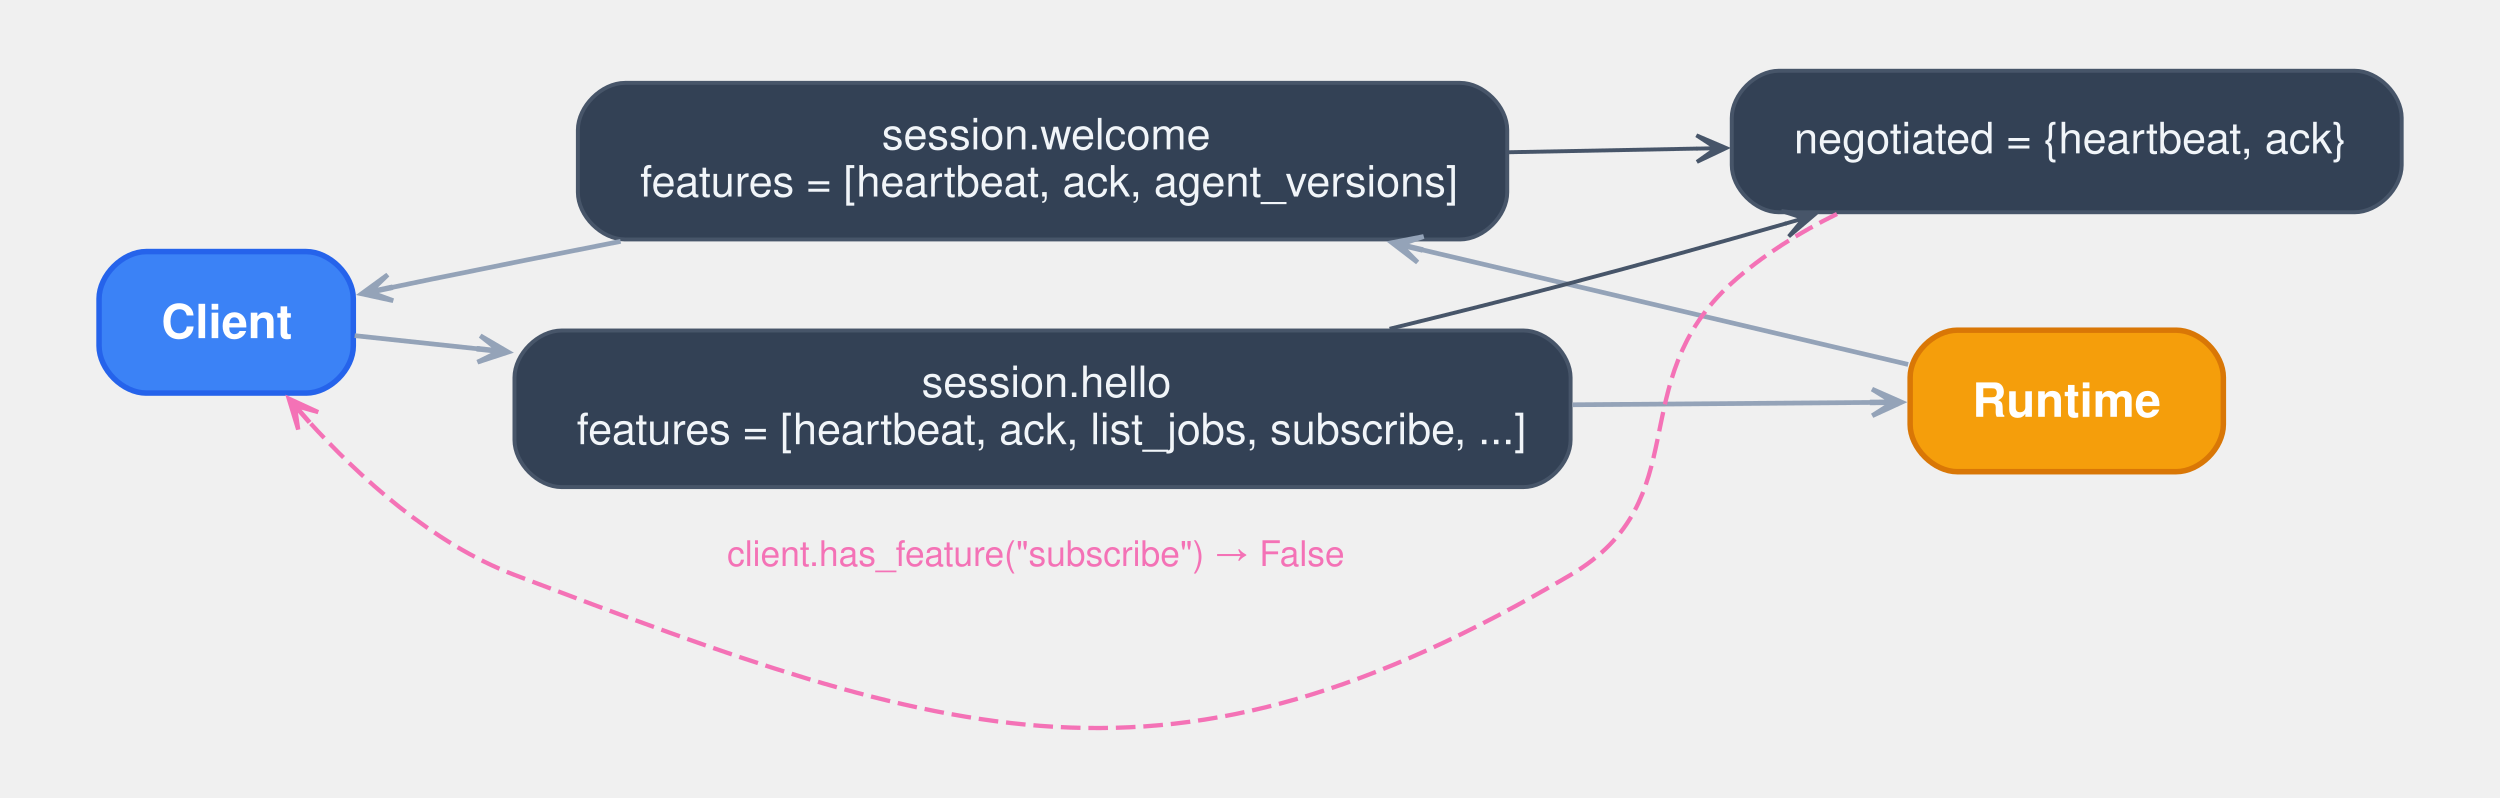
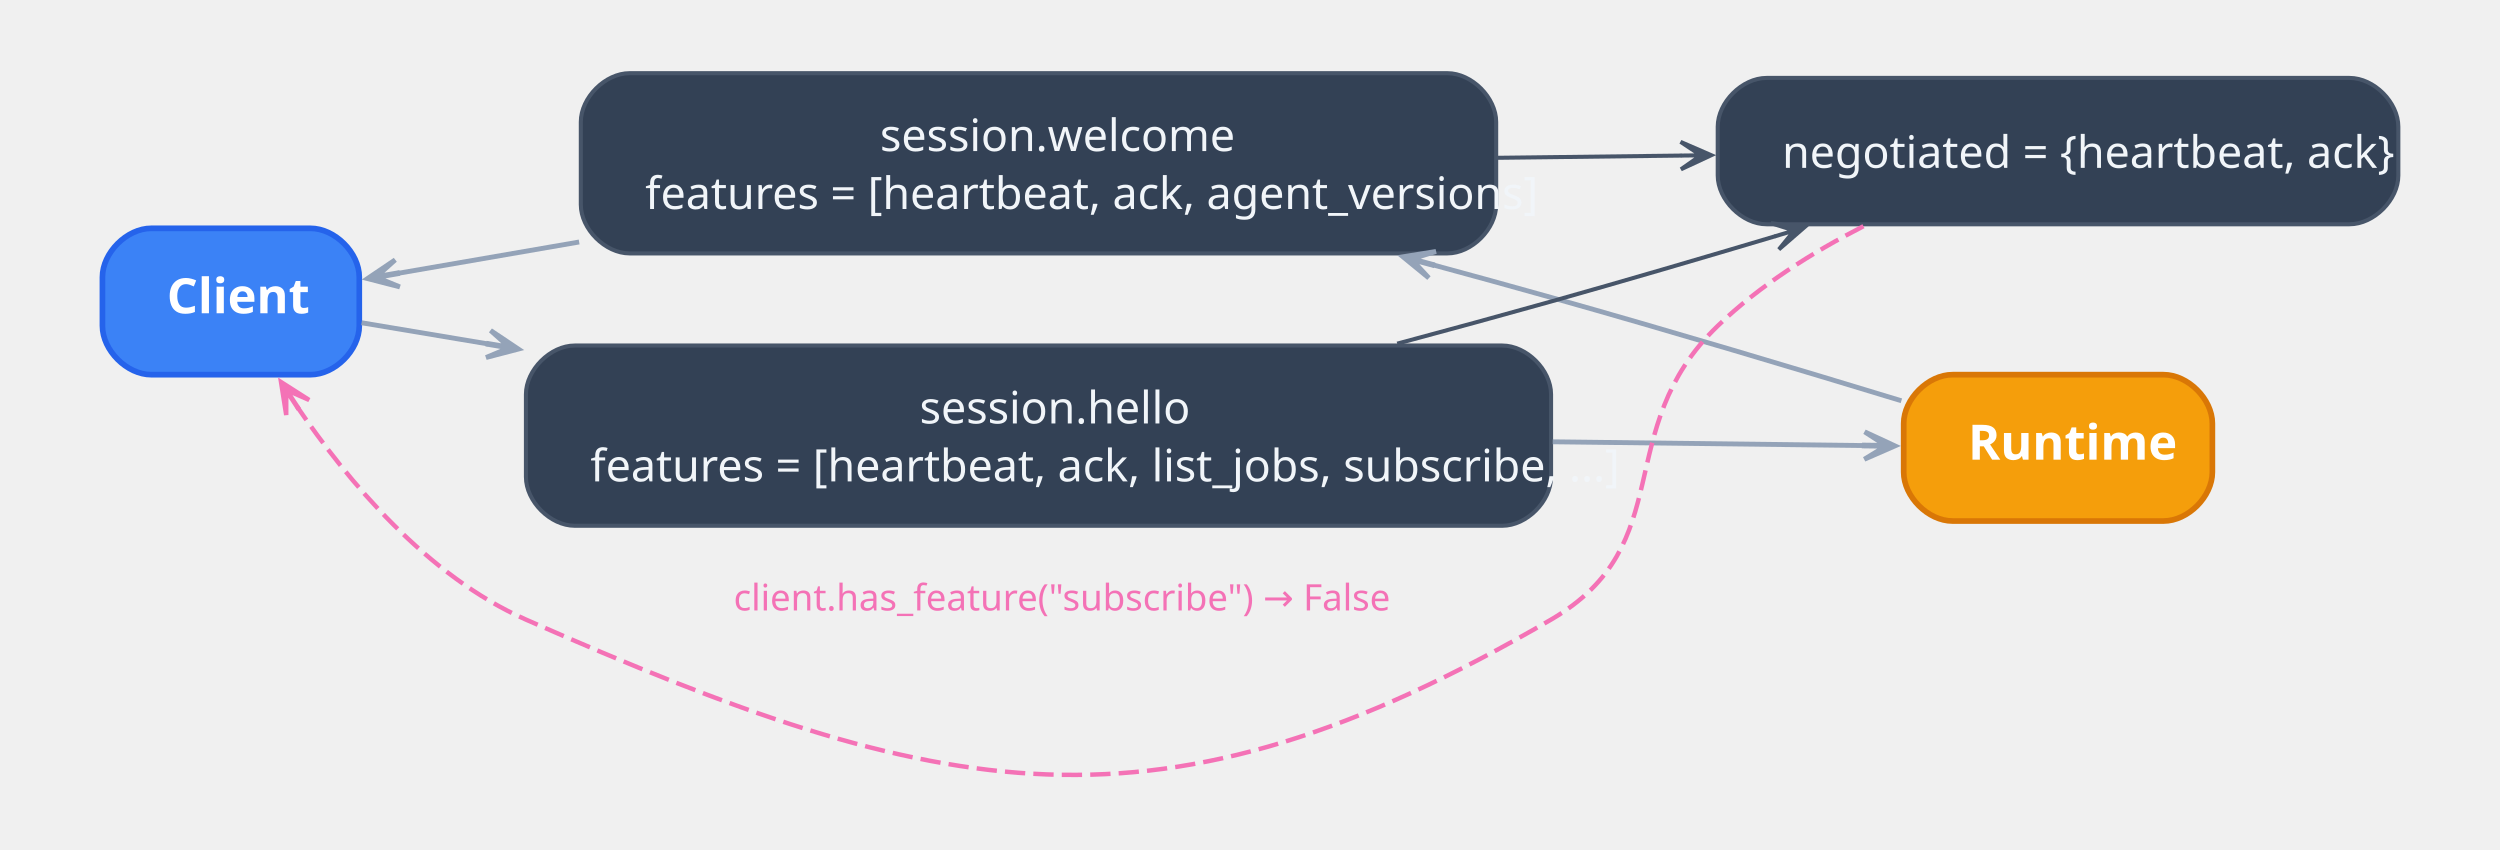
- <svg xmlns="http://www.w3.org/2000/svg" width="636pt" height="203pt" viewBox="0.00 0.00 636.00 203.00">
-   <g id="graph0" class="graph" transform="scale(1 1) rotate(0) translate(25.2 185.49)">
+ <svg xmlns="http://www.w3.org/2000/svg" width="615pt" height="209pt" viewBox="0.00 0.00 615.00 209.00">
+   <g id="graph0" class="graph" transform="scale(1 1) rotate(0) translate(25.2 190.86)">
    <g id="node1" class="node">
-       <path fill="#3b82f6" stroke="#2563eb" stroke-width="1.4" d="M52.68,-121.49C52.68,-121.49 12,-121.49 12,-121.49 6,-121.49 0,-115.49 0,-109.49 0,-109.49 0,-97.49 0,-97.49 0,-91.49 6,-85.49 12,-85.49 12,-85.49 52.68,-85.49 52.68,-85.49 58.68,-85.49 64.68,-91.49 64.68,-97.49 64.68,-97.49 64.68,-109.49 64.68,-109.49 64.68,-115.49 58.68,-121.49 52.68,-121.49" />
-       <text xml:space="preserve" text-anchor="start" x="15.84" y="-99.46" font-family="Helvetica,sans-Serif" font-weight="bold" font-size="12.00" fill="white">Client</text>
+       <path fill="#3b82f6" stroke="#2563eb" stroke-width="1.4" d="M51.18,-134.69C51.18,-134.69 12,-134.69 12,-134.69 6,-134.69 0,-128.69 0,-122.69 0,-122.69 0,-110.69 0,-110.69 0,-104.69 6,-98.69 12,-98.69 12,-98.69 51.18,-98.69 51.18,-98.69 57.18,-98.69 63.18,-104.69 63.18,-110.69 63.18,-110.69 63.18,-122.69 63.18,-122.69 63.18,-128.69 57.18,-134.69 51.18,-134.69" />
+       <text xml:space="preserve" text-anchor="start" x="15.84" y="-113.79" font-family="TT Commons Pro Trial" font-weight="bold" font-size="12.00" fill="white">Client</text>
    </g>
    <g id="node3" class="node">
-       <path fill="#334155" stroke="#475569" d="M362.36,-101.41C362.36,-101.41 117.68,-101.41 117.68,-101.41 111.68,-101.41 105.68,-95.41 105.68,-89.41 105.68,-89.41 105.68,-73.57 105.68,-73.57 105.68,-67.57 111.68,-61.57 117.68,-61.57 117.68,-61.57 362.36,-61.57 362.36,-61.57 368.36,-61.57 374.36,-67.57 374.36,-73.57 374.36,-73.57 374.36,-89.41 374.36,-89.41 374.36,-95.41 368.36,-101.41 362.36,-101.41" />
-       <text xml:space="preserve" text-anchor="start" x="209.27" y="-84.49" font-family="Helvetica,sans-Serif" font-size="11.00" fill="#f1f5f9">session.hello</text>
-       <text xml:space="preserve" text-anchor="start" x="121.52" y="-72.49" font-family="Helvetica,sans-Serif" font-size="11.00" fill="#f1f5f9">features = [heartbeat, ack, list_jobs, subscribe, ...]</text>
+       <path fill="#334155" stroke="#475569" d="M344.36,-105.86C344.36,-105.86 116.18,-105.86 116.18,-105.86 110.18,-105.86 104.18,-99.86 104.18,-93.86 104.18,-93.86 104.18,-73.52 104.18,-73.52 104.18,-67.52 110.18,-61.52 116.18,-61.52 116.18,-61.52 344.36,-61.52 344.36,-61.52 350.36,-61.52 356.36,-67.52 356.36,-73.52 356.36,-73.52 356.36,-93.86 356.36,-93.86 356.36,-99.86 350.36,-105.86 344.36,-105.86" />
+       <text xml:space="preserve" text-anchor="start" x="201.02" y="-86.69" font-family="TT Commons Pro Trial" font-size="11.00" fill="#f1f5f9">session.hello</text>
+       <text xml:space="preserve" text-anchor="start" x="120.02" y="-72.44" font-family="TT Commons Pro Trial" font-size="11.00" fill="#f1f5f9">features = [heartbeat, ack, list_jobs, subscribe, ...]</text>
    </g>
    <g id="edge1" class="edge">
-       <path fill="none" stroke="#94a3b8" stroke-width="1.2" d="M65.03,-100.1C74.37,-99.1 85.24,-97.93 96.91,-96.69" />
-       <polygon fill="#94a3b8" stroke="#94a3b8" stroke-width="1.2" points="104.08,-95.92 96.99,-100.07 101.82,-96.26 96.64,-96.82 96.63,-96.72 96.62,-96.62 101.8,-96.06 96.27,-93.36 104.08,-95.92" />
+       <path fill="none" stroke="#94a3b8" stroke-width="1.2" d="M63.75,-111.46C72.9,-109.93 83.54,-108.14 94.92,-106.24" />
+       <polygon fill="#94a3b8" stroke="#94a3b8" stroke-width="1.2" points="102.32,-104.99 95.48,-109.56 100.08,-105.47 94.94,-106.33 94.92,-106.24 94.9,-106.14 100.04,-105.27 94.36,-102.91 102.32,-104.99" />
    </g>
    <g id="node2" class="node">
-       <path fill="#f59e0b" stroke="#d97706" stroke-width="1.4" d="M528.42,-101.49C528.42,-101.49 472.74,-101.49 472.74,-101.49 466.74,-101.49 460.74,-95.49 460.74,-89.49 460.74,-89.49 460.74,-77.49 460.74,-77.49 460.74,-71.49 466.74,-65.49 472.74,-65.49 472.74,-65.49 528.42,-65.49 528.42,-65.49 534.42,-65.49 540.42,-71.49 540.42,-77.49 540.42,-77.49 540.42,-89.49 540.42,-89.49 540.42,-95.49 534.42,-101.49 528.42,-101.49" />
-       <text xml:space="preserve" text-anchor="start" x="476.58" y="-79.46" font-family="Helvetica,sans-Serif" font-weight="bold" font-size="12.00" fill="white">Runtime</text>
+       <path fill="#f59e0b" stroke="#d97706" stroke-width="1.4" d="M507.04,-98.69C507.04,-98.69 455.11,-98.69 455.11,-98.69 449.11,-98.69 443.11,-92.69 443.11,-86.69 443.11,-86.69 443.11,-74.69 443.11,-74.69 443.11,-68.69 449.11,-62.69 455.11,-62.69 455.11,-62.69 507.04,-62.69 507.04,-62.69 513.04,-62.69 519.04,-68.69 519.04,-74.69 519.04,-74.69 519.04,-86.69 519.04,-86.69 519.04,-92.69 513.04,-98.69 507.04,-98.69" />
+       <text xml:space="preserve" text-anchor="start" x="458.95" y="-77.79" font-family="TT Commons Pro Trial" font-weight="bold" font-size="12.00" fill="white">Runtime</text>
    </g>
    <g id="node4" class="node">
-       <path fill="#334155" stroke="#475569" d="M346.24,-164.41C346.24,-164.41 133.81,-164.41 133.81,-164.41 127.81,-164.41 121.81,-158.41 121.81,-152.41 121.81,-152.41 121.81,-136.57 121.81,-136.57 121.81,-130.57 127.81,-124.57 133.81,-124.57 133.81,-124.57 346.24,-124.57 346.24,-124.57 352.24,-124.57 358.24,-130.57 358.24,-136.57 358.24,-136.57 358.24,-152.41 358.24,-152.41 358.24,-158.41 352.24,-164.41 346.24,-164.41" />
-       <text xml:space="preserve" text-anchor="start" x="199.15" y="-147.49" font-family="Helvetica,sans-Serif" font-size="11.00" fill="#f1f5f9">session.welcome</text>
-       <text xml:space="preserve" text-anchor="start" x="137.65" y="-135.49" font-family="Helvetica,sans-Serif" font-size="11.00" fill="#f1f5f9">features = [heartbeat, ack, agent_versions]</text>
+       <path fill="#334155" stroke="#475569" d="M330.86,-172.86C330.86,-172.86 129.68,-172.86 129.68,-172.86 123.68,-172.86 117.68,-166.86 117.68,-160.86 117.68,-160.86 117.68,-140.52 117.68,-140.52 117.68,-134.52 123.68,-128.52 129.68,-128.52 129.68,-128.52 330.86,-128.52 330.86,-128.52 336.86,-128.52 342.86,-134.52 342.86,-140.52 342.86,-140.52 342.86,-160.86 342.86,-160.86 342.86,-166.86 336.86,-172.86 330.86,-172.86" />
+       <text xml:space="preserve" text-anchor="start" x="191.27" y="-153.69" font-family="TT Commons Pro Trial" font-size="11.00" fill="#f1f5f9">session.welcome</text>
+       <text xml:space="preserve" text-anchor="start" x="133.52" y="-139.44" font-family="TT Commons Pro Trial" font-size="11.00" fill="#f1f5f9">features = [heartbeat, ack, agent_versions]</text>
    </g>
    <g id="edge3" class="edge">
-       <path fill="none" stroke="#94a3b8" stroke-width="1.2" d="M460.23,-92.77C427.29,-100.54 378.92,-111.95 335.98,-122.08" />
-       <polygon fill="#94a3b8" stroke="#94a3b8" stroke-width="1.2" points="328.9,-123.75 335.42,-118.75 331.1,-123.13 336.17,-121.93 336.2,-122.03 336.22,-122.13 331.15,-123.32 336.97,-125.32 328.9,-123.75" />
+       <path fill="none" stroke="#94a3b8" stroke-width="1.2" d="M442.54,-92.27C418.06,-99.73 385.39,-109.53 356.36,-117.69 346.82,-120.38 336.85,-123.12 326.88,-125.82" />
+       <polygon fill="#94a3b8" stroke="#94a3b8" stroke-width="1.2" points="319.93,-127.69 326.29,-122.48 322.11,-127 327.14,-125.64 327.17,-125.74 327.19,-125.83 322.16,-127.19 328.05,-129 319.93,-127.69" />
    </g>
    <g id="edge2" class="edge">
-       <path fill="none" stroke="#94a3b8" stroke-width="1.2" d="M374.84,-82.52C402.24,-82.73 429.37,-82.94 451.29,-83.11" />
-       <polygon fill="#94a3b8" stroke="#94a3b8" stroke-width="1.2" points="458.58,-83.17 451.06,-86.49 456.29,-83.25 451.08,-83.21 451.08,-83.11 451.08,-83.01 456.3,-83.05 451.11,-79.74 458.58,-83.17" />
+       <path fill="none" stroke="#94a3b8" stroke-width="1.2" d="M356.77,-82.18C384.26,-81.85 411.68,-81.52 433.66,-81.25" />
+       <polygon fill="#94a3b8" stroke="#94a3b8" stroke-width="1.2" points="440.96,-81.17 433.5,-84.63 438.67,-81.29 433.46,-81.36 433.46,-81.26 433.45,-81.16 438.67,-81.09 433.42,-77.88 440.96,-81.17" />
    </g>
    <g id="node5" class="node">
-       <path fill="#334155" stroke="#475569" d="M573.79,-167.49C573.79,-167.49 427.36,-167.49 427.36,-167.49 421.36,-167.49 415.36,-161.49 415.36,-155.49 415.36,-155.49 415.36,-143.49 415.36,-143.49 415.36,-137.49 421.36,-131.49 427.36,-131.49 427.36,-131.49 573.79,-131.49 573.79,-131.49 579.79,-131.49 585.79,-137.49 585.79,-143.49 585.79,-143.49 585.79,-155.49 585.79,-155.49 585.79,-161.49 579.79,-167.49 573.79,-167.49" />
-       <text xml:space="preserve" text-anchor="start" x="431.2" y="-146.49" font-family="Helvetica,sans-Serif" font-size="11.00" fill="#f1f5f9">negotiated = {heartbeat, ack}</text>
+       <path fill="#334155" stroke="#475569" d="M552.79,-171.69C552.79,-171.69 409.36,-171.69 409.36,-171.69 403.36,-171.69 397.36,-165.69 397.36,-159.69 397.36,-159.69 397.36,-147.69 397.36,-147.69 397.36,-141.69 403.36,-135.69 409.36,-135.69 409.36,-135.69 552.79,-135.69 552.79,-135.69 558.79,-135.69 564.79,-141.69 564.79,-147.69 564.79,-147.69 564.79,-159.69 564.79,-159.69 564.79,-165.69 558.79,-171.69 552.79,-171.69" />
+       <text xml:space="preserve" text-anchor="start" x="413.2" y="-149.57" font-family="TT Commons Pro Trial" font-size="11.00" fill="#f1f5f9">negotiated = {heartbeat, ack}</text>
    </g>
    <g id="edge5" class="edge">
-       <path fill="none" stroke="#475569" d="M328.31,-101.84C343.68,-105.6 359.51,-109.57 374.36,-113.49 392.19,-118.19 411.36,-123.54 429.21,-128.66" />
-       <polygon fill="#475569" stroke="#475569" points="436.14,-130.66 428,-131.82 433.71,-129.96 428.93,-128.58 428.93,-128.58 428.93,-128.58 433.71,-129.96 429.86,-125.34 436.14,-130.66" />
+       <path fill="none" stroke="#475569" d="M318.51,-106.32C331.23,-109.73 344.14,-113.26 356.36,-116.69 374.33,-121.75 393.69,-127.43 411.64,-132.79" />
+       <polygon fill="#475569" stroke="#475569" points="418.61,-134.88 410.46,-135.96 416.19,-134.15 411.43,-132.73 411.43,-132.73 411.43,-132.73 416.19,-134.15 412.4,-129.5 418.61,-134.88" />
    </g>
    <g id="edge4" class="edge">
-       <path fill="none" stroke="#94a3b8" stroke-width="1.2" d="M132.69,-124.09C116.6,-120.93 100.19,-117.65 84.68,-114.49 81.16,-113.77 77.51,-113.01 73.86,-112.24" />
-       <polygon fill="#94a3b8" stroke="#94a3b8" stroke-width="1.2" points="66.79,-110.75 74.83,-109 69.05,-111.12 74.15,-112.2 74.13,-112.3 74.11,-112.4 69.01,-111.32 73.43,-115.6 66.79,-110.75" />
+       <path fill="none" stroke="#94a3b8" stroke-width="1.2" d="M117.27,-131.33C101.3,-128.57 85.82,-125.9 72.56,-123.6" />
+       <polygon fill="#94a3b8" stroke="#94a3b8" stroke-width="1.2" points="65.2,-122.33 73.16,-120.28 67.47,-122.62 72.6,-123.51 72.59,-123.61 72.57,-123.71 67.43,-122.82 72.01,-126.93 65.2,-122.33" />
    </g>
    <g id="edge6" class="edge">
-       <path fill="none" stroke="#475569" d="M358.57,-146.76C374.67,-147.07 391.01,-147.39 406.58,-147.69" />
-       <polygon fill="#475569" stroke="#475569" points="413.93,-147.83 406.37,-151.06 411.4,-147.78 406.43,-147.68 406.43,-147.68 406.43,-147.68 411.4,-147.78 406.5,-144.31 413.93,-147.83" />
+       <path fill="none" stroke="#475569" d="M343.3,-152.04C358.39,-152.23 373.73,-152.41 388.42,-152.59" />
+       <polygon fill="#475569" stroke="#475569" points="395.77,-152.68 388.22,-155.96 393.23,-152.65 388.27,-152.59 388.27,-152.59 388.27,-152.59 393.23,-152.65 388.31,-149.21 395.77,-152.68" />
    </g>
    <g id="edge7" class="edge">
-       <path fill="none" stroke="#f472b6" stroke-width="1.1" stroke-dasharray="5,2" d="M442.13,-131.06C432.51,-126.33 423.14,-120.52 415.36,-113.49 387.4,-88.2 406.83,-58.39 374.36,-39.24 271.52,21.45 217.31,3.18 105.68,-39.24 84.85,-47.15 66.18,-64.12 53.02,-78.63" />
-       <polygon fill="#f472b6" stroke="#f472b6" stroke-width="1.1" points="48.26,-84.08 50.66,-76.21 49.81,-82.23 53.16,-78.4 53.2,-78.43 53.24,-78.46 49.89,-82.3 55.74,-80.65 48.26,-84.08" />
-       <text xml:space="preserve" text-anchor="start" x="159.77" y="-41.49" font-family="Helvetica,sans-Serif" font-size="9.00" fill="#f472b6">client.has_feature("subscribe") → False</text>
+       <path fill="none" stroke="#f472b6" stroke-width="1.1" stroke-dasharray="5,2" d="M433.21,-135.21C420.59,-128.75 407.61,-120.58 397.36,-110.69 370.78,-85.07 388.27,-57.02 356.36,-38.44 259.5,17.96 206.75,6.74 104.18,-38.44 79.93,-49.12 60.32,-72.52 47.8,-90.96" />
+       <polygon fill="#f472b6" stroke="#f472b6" stroke-width="1.1" points="43.93,-96.88 45.21,-88.76 45.21,-94.84 47.99,-90.58 48.03,-90.61 48.08,-90.64 45.29,-94.9 50.86,-92.46 43.93,-96.88" />
+       <text xml:space="preserve" text-anchor="start" x="155.27" y="-40.69" font-family="TT Commons Pro Trial" font-size="9.00" fill="#f472b6">client.has_feature("subscribe") → False</text>
    </g>
  </g>
</svg>
